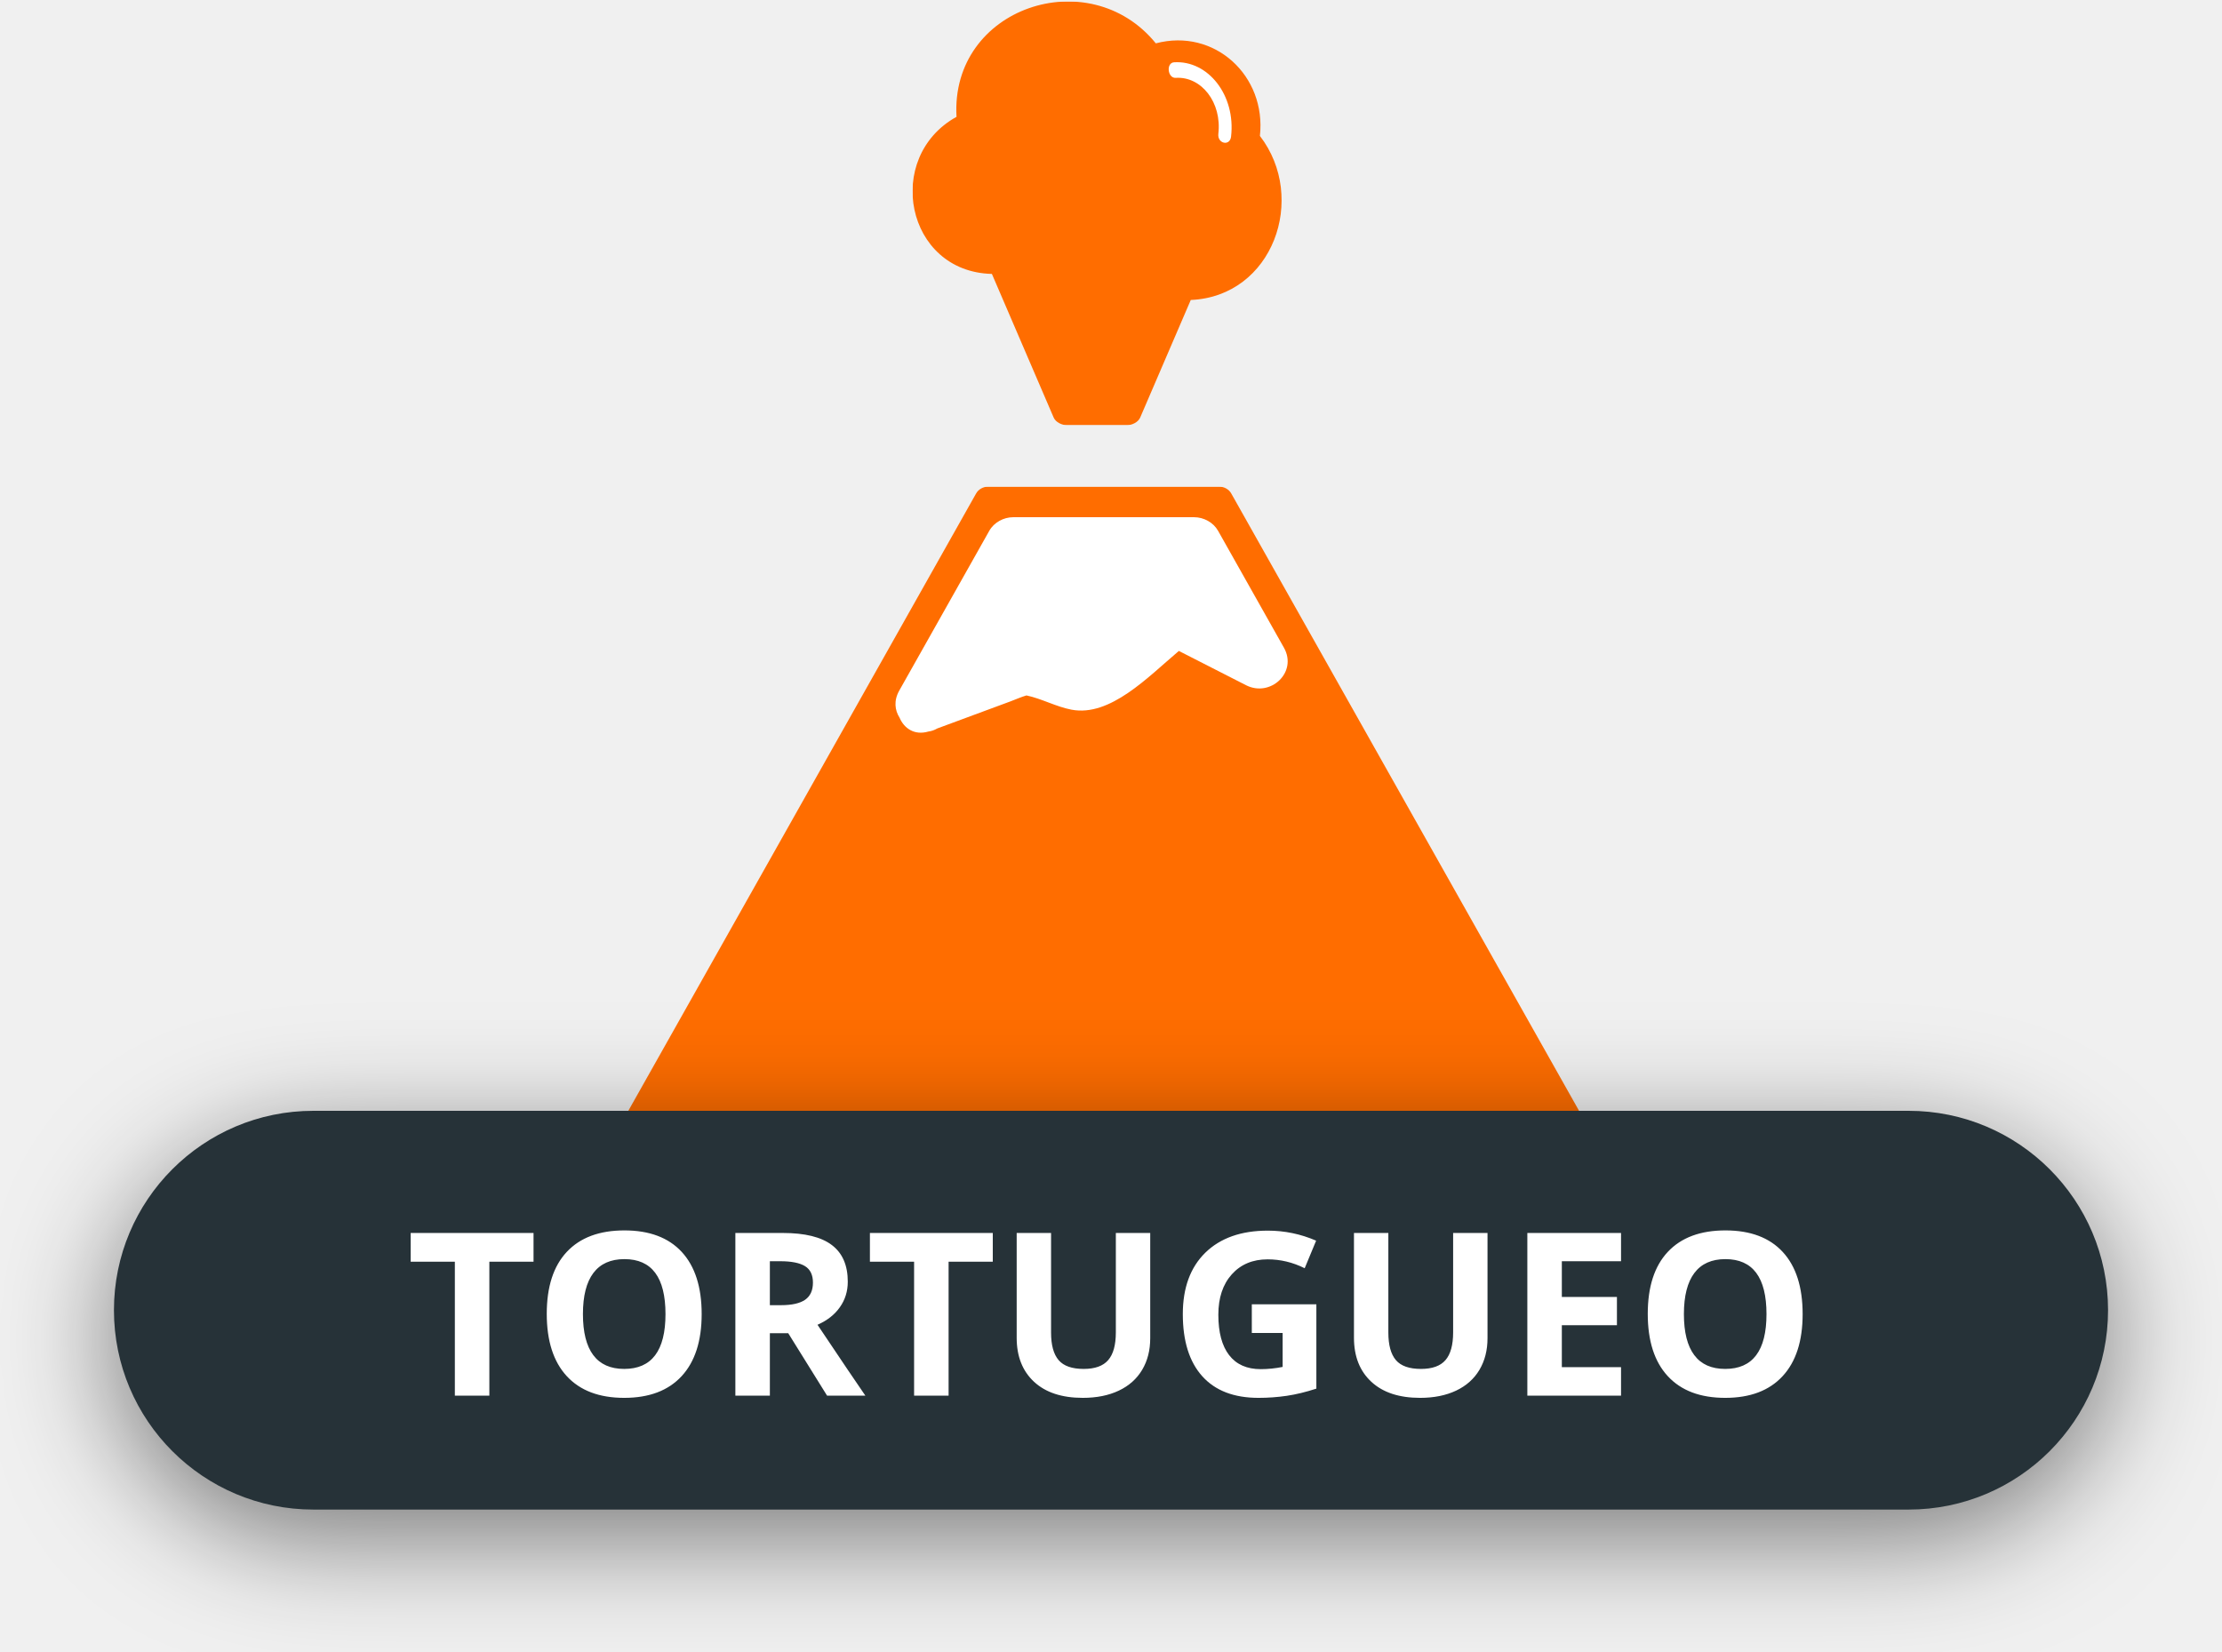
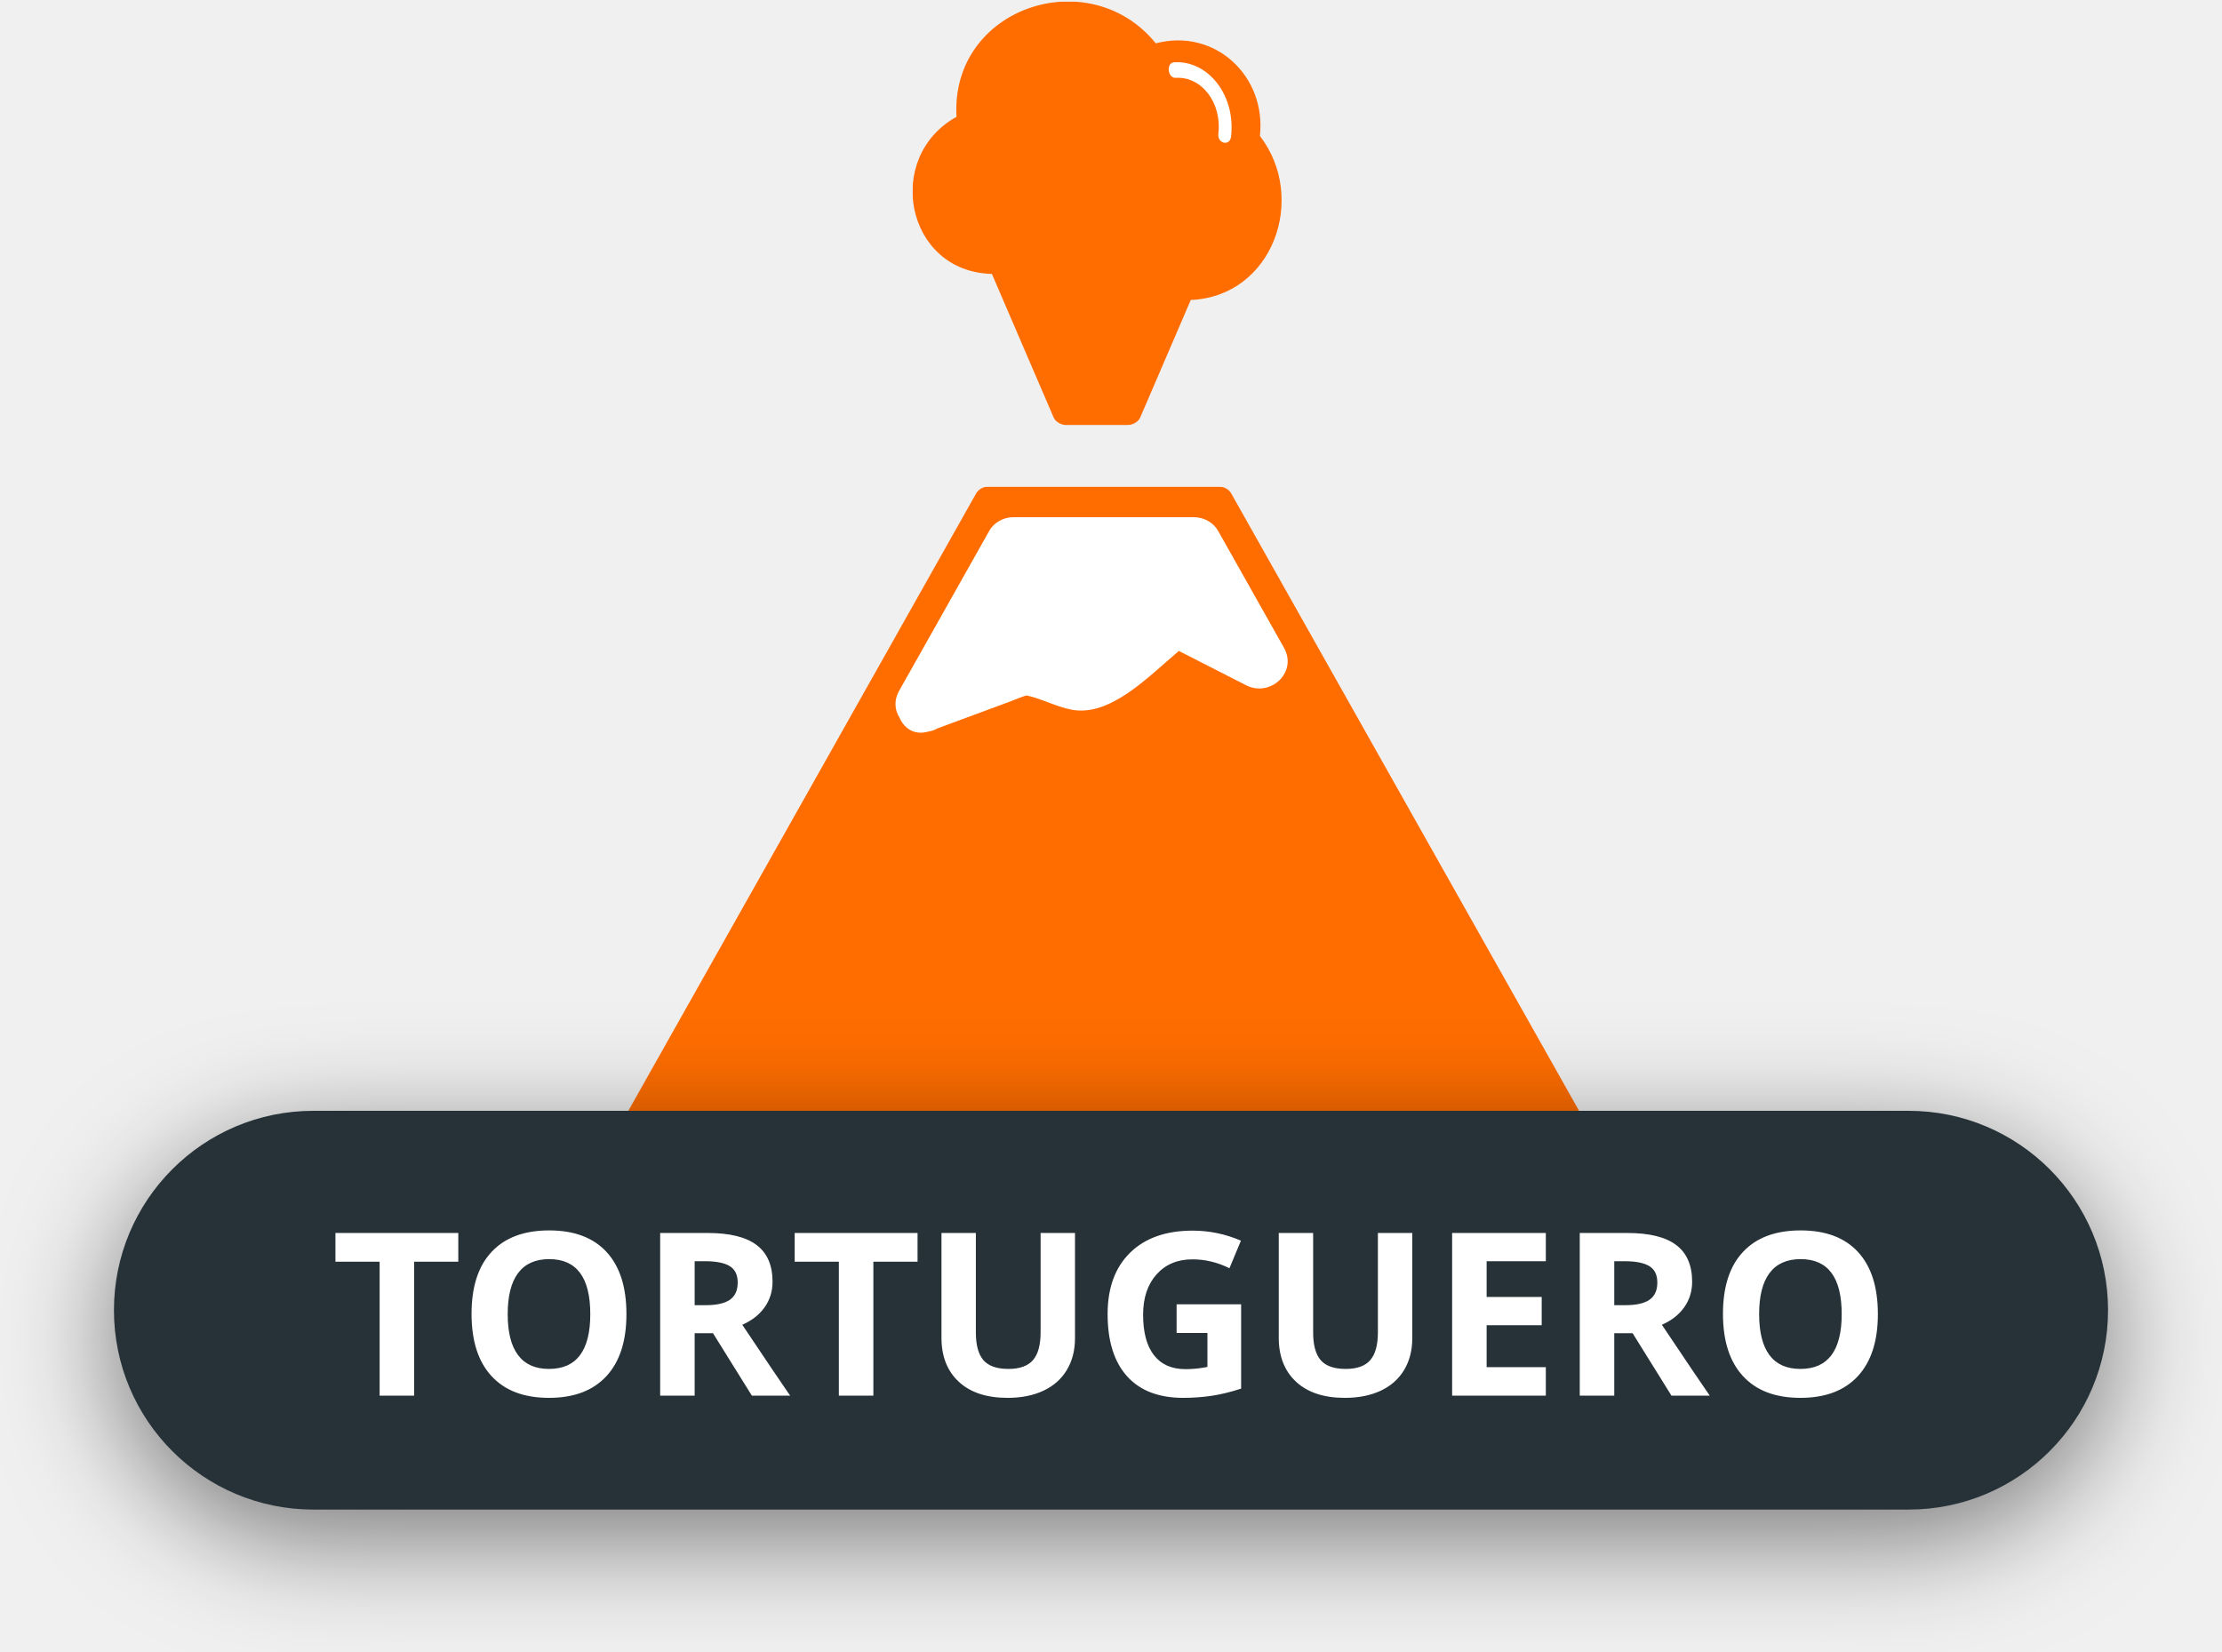
<svg xmlns="http://www.w3.org/2000/svg" xmlns:xlink="http://www.w3.org/1999/xlink" width="78px" height="58px" viewBox="0 0 78 58" version="1.1">
  <defs>
    <polygon id="path-1" points="7.62968209e-05 0.082 33.486 0.082 33.486 22.708 7.62968209e-05 22.708" />
    <polygon id="path-3" points="0.033 0.052 12.989 0.052 12.989 14.929 0.033 14.929" />
    <rect id="path-5" x="0" y="39" width="70" height="14" rx="7" />
    <filter x="-9.3%" y="-39.3%" width="118.6%" height="192.9%" filterUnits="objectBoundingBox" id="filter-6">
      <feOffset dx="0" dy="1" in="SourceAlpha" result="shadowOffsetOuter1" />
      <feGaussianBlur stdDeviation="2" in="shadowOffsetOuter1" result="shadowBlurOuter1" />
      <feColorMatrix values="0 0 0 0 0   0 0 0 0 0   0 0 0 0 0  0 0 0 0.5 0" type="matrix" in="shadowBlurOuter1" />
    </filter>
  </defs>
  <g id="Volcanes-fallas" stroke="none" stroke-width="1" fill="none" fill-rule="evenodd">
-     <g id="tortuguero" transform="translate(4, 0)">
+     <g id="2-copy" transform="translate(4, 0)">
      <g id="Page-1-Copy-2" transform="translate(18, 0)">
        <g id="Group-3" transform="translate(0, 17.00385)">
          <mask id="mask-2" fill="white">
            <use xlink:href="#path-1" />
          </mask>
          <g id="Clip-2" />
          <path d="M33.424,21.984 C30.984,17.653 28.545,13.323 26.105,8.992 C24.477,6.101 22.849,3.211 21.22,0.32 C21.137,0.173 20.969,0.082 20.8,0.082 L12.686,0.082 C12.517,0.082 12.349,0.173 12.266,0.32 C8.198,7.541 4.13,14.763 0.063,21.984 C-0.116,22.301 0.108,22.708 0.482,22.708 L33.004,22.708 C33.378,22.708 33.602,22.301 33.424,21.984" id="Fill-1" fill="#FF6D00" mask="url(#mask-2)" />
        </g>
        <path d="M23.071,22.741 C22.3,21.372 21.529,20.004 20.758,18.635 C20.592,18.341 20.255,18.159 19.918,18.159 L13.568,18.159 C13.231,18.159 12.894,18.341 12.728,18.635 C11.674,20.508 10.619,22.379 9.565,24.25 C9.369,24.599 9.411,24.935 9.577,25.196 C9.736,25.571 10.098,25.827 10.589,25.684 C10.697,25.67 10.802,25.634 10.901,25.576 C11.758,25.259 12.614,24.942 13.471,24.625 C13.656,24.556 13.843,24.471 14.033,24.416 C14.568,24.529 15.075,24.814 15.612,24.916 C16.969,25.176 18.294,23.774 19.382,22.854 C20.168,23.255 20.954,23.656 21.74,24.057 C22.595,24.493 23.558,23.606 23.071,22.741" id="Fill-4" fill="#FFFFFF" />
        <g id="Group-8" transform="translate(10, 0)">
          <mask id="mask-4" fill="white">
            <use xlink:href="#path-3" />
          </mask>
          <g id="Clip-7" />
          <path d="M12.227,4.772 C12.46,2.666 10.641,0.976 8.573,1.522 C6.235,-1.359 1.355,0.257 1.577,4.102 C-0.983,5.517 -0.214,9.544 2.819,9.617 C3.542,11.297 4.264,12.978 4.987,14.659 C5.06,14.829 5.282,14.929 5.455,14.929 L7.557,14.929 C7.73,14.929 7.952,14.829 8.025,14.659 L9.8,10.532 C12.682,10.41 13.908,6.956 12.227,4.772" id="Fill-6" fill="#FF6D00" mask="url(#mask-4)" />
        </g>
        <path d="M19.368,2.646 C20.272,2.685 20.892,3.678 20.65,4.756 C20.574,5.097 21.006,5.243 21.083,4.902 C21.403,3.472 20.561,2.147 19.368,2.097 C19.079,2.084 19.079,2.634 19.368,2.646" id="Fill-9" fill="#FFFFFF" transform="translate(20.15132, 3.596311) rotate(-6) translate(-20.15132, -3.596311) " />
      </g>
      <g id="Rectangle-2-Copy-4">
        <use fill="black" fill-opacity="1" filter="url(#filter-6)" xlink:href="#path-5" />
        <use fill="#263238" fill-rule="evenodd" xlink:href="#path-5" />
      </g>
-       <path d="M13.178,49 L11.967,49 L11.967,44.297 L10.416,44.297 L10.416,43.289 L14.729,43.289 L14.729,44.297 L13.178,44.297 L13.178,49 Z M20.631,46.137 C20.631,47.082 20.396,47.809 19.928,48.316 C19.459,48.824 18.787,49.078 17.912,49.078 C17.037,49.078 16.365,48.824 15.896,48.316 C15.428,47.809 15.193,47.079 15.193,46.129 C15.193,45.178 15.428,44.452 15.898,43.951 C16.368,43.45 17.042,43.199 17.92,43.199 C18.798,43.199 19.469,43.452 19.934,43.957 C20.398,44.462 20.631,45.189 20.631,46.137 Z M16.463,46.137 C16.463,46.775 16.584,47.255 16.826,47.578 C17.068,47.901 17.43,48.062 17.912,48.062 C18.878,48.062 19.361,47.421 19.361,46.137 C19.361,44.85 18.881,44.207 17.92,44.207 C17.438,44.207 17.075,44.369 16.83,44.693 C16.585,45.018 16.463,45.499 16.463,46.137 Z M23.025,45.824 L23.416,45.824 C23.799,45.824 24.081,45.76 24.264,45.633 C24.446,45.505 24.537,45.305 24.537,45.031 C24.537,44.76 24.444,44.568 24.258,44.453 C24.072,44.339 23.783,44.281 23.393,44.281 L23.025,44.281 L23.025,45.824 Z M23.025,46.809 L23.025,49 L21.814,49 L21.814,43.289 L23.479,43.289 C24.255,43.289 24.829,43.43 25.201,43.713 C25.574,43.995 25.76,44.424 25.76,45 C25.76,45.336 25.667,45.635 25.482,45.896 C25.298,46.158 25.036,46.363 24.697,46.512 C25.557,47.796 26.117,48.625 26.377,49 L25.033,49 L23.67,46.809 L23.025,46.809 Z M29.299,49 L28.088,49 L28.088,44.297 L26.537,44.297 L26.537,43.289 L30.85,43.289 L30.85,44.297 L29.299,44.297 L29.299,49 Z M36.377,43.289 L36.377,46.984 C36.377,47.406 36.283,47.776 36.094,48.094 C35.905,48.411 35.632,48.655 35.275,48.824 C34.919,48.993 34.497,49.078 34.01,49.078 C33.275,49.078 32.705,48.89 32.299,48.514 C31.893,48.137 31.689,47.622 31.689,46.969 L31.689,43.289 L32.896,43.289 L32.896,46.785 C32.896,47.225 32.985,47.548 33.162,47.754 C33.339,47.96 33.632,48.062 34.041,48.062 C34.437,48.062 34.724,47.959 34.902,47.752 C35.081,47.545 35.17,47.22 35.17,46.777 L35.17,43.289 L36.377,43.289 Z M39.943,45.793 L42.209,45.793 L42.209,48.754 C41.842,48.874 41.496,48.958 41.172,49.006 C40.848,49.054 40.516,49.078 40.178,49.078 C39.316,49.078 38.658,48.825 38.203,48.318 C37.749,47.812 37.521,47.085 37.521,46.137 C37.521,45.215 37.785,44.496 38.312,43.98 C38.84,43.465 39.571,43.207 40.506,43.207 C41.092,43.207 41.657,43.324 42.201,43.559 L41.799,44.527 C41.382,44.319 40.949,44.215 40.498,44.215 C39.975,44.215 39.555,44.391 39.24,44.742 C38.925,45.094 38.768,45.566 38.768,46.16 C38.768,46.78 38.895,47.253 39.148,47.58 C39.402,47.907 39.771,48.07 40.256,48.07 C40.508,48.07 40.765,48.044 41.025,47.992 L41.025,46.801 L39.943,46.801 L39.943,45.793 Z M48.217,43.289 L48.217,46.984 C48.217,47.406 48.122,47.776 47.934,48.094 C47.745,48.411 47.472,48.655 47.115,48.824 C46.758,48.993 46.337,49.078 45.85,49.078 C45.115,49.078 44.545,48.89 44.139,48.514 C43.732,48.137 43.529,47.622 43.529,46.969 L43.529,43.289 L44.736,43.289 L44.736,46.785 C44.736,47.225 44.825,47.548 45.002,47.754 C45.179,47.96 45.472,48.062 45.881,48.062 C46.277,48.062 46.564,47.959 46.742,47.752 C46.921,47.545 47.01,47.22 47.01,46.777 L47.01,43.289 L48.217,43.289 Z M52.904,49 L49.615,49 L49.615,43.289 L52.904,43.289 L52.904,44.281 L50.826,44.281 L50.826,45.535 L52.76,45.535 L52.76,46.527 L50.826,46.527 L50.826,48 L52.904,48 L52.904,49 Z M59.279,46.137 C59.279,47.082 59.045,47.809 58.576,48.316 C58.107,48.824 57.436,49.078 56.561,49.078 C55.686,49.078 55.014,48.824 54.545,48.316 C54.076,47.809 53.842,47.079 53.842,46.129 C53.842,45.178 54.077,44.452 54.547,43.951 C55.017,43.45 55.691,43.199 56.568,43.199 C57.446,43.199 58.117,43.452 58.582,43.957 C59.047,44.462 59.279,45.189 59.279,46.137 Z M55.111,46.137 C55.111,46.775 55.232,47.255 55.475,47.578 C55.717,47.901 56.079,48.062 56.561,48.062 C57.527,48.062 58.01,47.421 58.01,46.137 C58.01,44.85 57.529,44.207 56.568,44.207 C56.087,44.207 55.723,44.369 55.479,44.693 C55.234,45.018 55.111,45.499 55.111,46.137 Z" id="tortugueo" fill="#FFFFFF" />
+       <path d="M10.537,49 L9.326,49 L9.326,44.297 L7.775,44.297 L7.775,43.289 L12.088,43.289 L12.088,44.297 L10.537,44.297 L10.537,49 Z M17.99,46.137 C17.99,47.082 17.756,47.809 17.287,48.316 C16.818,48.824 16.146,49.078 15.271,49.078 C14.396,49.078 13.725,48.824 13.256,48.316 C12.787,47.809 12.553,47.079 12.553,46.129 C12.553,45.178 12.788,44.452 13.258,43.951 C13.728,43.45 14.402,43.199 15.279,43.199 C16.157,43.199 16.828,43.452 17.293,43.957 C17.758,44.462 17.99,45.189 17.99,46.137 Z M13.822,46.137 C13.822,46.775 13.943,47.255 14.186,47.578 C14.428,47.901 14.79,48.062 15.271,48.062 C16.238,48.062 16.721,47.421 16.721,46.137 C16.721,44.85 16.24,44.207 15.279,44.207 C14.798,44.207 14.434,44.369 14.189,44.693 C13.945,45.018 13.822,45.499 13.822,46.137 Z M20.385,45.824 L20.775,45.824 C21.158,45.824 21.441,45.76 21.623,45.633 C21.805,45.505 21.896,45.305 21.896,45.031 C21.896,44.76 21.803,44.568 21.617,44.453 C21.431,44.339 21.143,44.281 20.752,44.281 L20.385,44.281 L20.385,45.824 Z M20.385,46.809 L20.385,49 L19.174,49 L19.174,43.289 L20.838,43.289 C21.614,43.289 22.188,43.43 22.561,43.713 C22.933,43.995 23.119,44.424 23.119,45 C23.119,45.336 23.027,45.635 22.842,45.896 C22.657,46.158 22.395,46.363 22.057,46.512 C22.916,47.796 23.476,48.625 23.736,49 L22.393,49 L21.029,46.809 L20.385,46.809 Z M26.658,49 L25.447,49 L25.447,44.297 L23.896,44.297 L23.896,43.289 L28.209,43.289 L28.209,44.297 L26.658,44.297 L26.658,49 Z M33.736,43.289 L33.736,46.984 C33.736,47.406 33.642,47.776 33.453,48.094 C33.264,48.411 32.992,48.655 32.635,48.824 C32.278,48.993 31.856,49.078 31.369,49.078 C30.635,49.078 30.064,48.89 29.658,48.514 C29.252,48.137 29.049,47.622 29.049,46.969 L29.049,43.289 L30.256,43.289 L30.256,46.785 C30.256,47.225 30.344,47.548 30.521,47.754 C30.699,47.96 30.992,48.062 31.4,48.062 C31.796,48.062 32.083,47.959 32.262,47.752 C32.44,47.545 32.529,47.22 32.529,46.777 L32.529,43.289 L33.736,43.289 Z M37.303,45.793 L39.568,45.793 L39.568,48.754 C39.201,48.874 38.855,48.958 38.531,49.006 C38.207,49.054 37.876,49.078 37.537,49.078 C36.675,49.078 36.017,48.825 35.562,48.318 C35.108,47.812 34.881,47.085 34.881,46.137 C34.881,45.215 35.145,44.496 35.672,43.98 C36.199,43.465 36.93,43.207 37.865,43.207 C38.451,43.207 39.016,43.324 39.561,43.559 L39.158,44.527 C38.742,44.319 38.308,44.215 37.857,44.215 C37.334,44.215 36.915,44.391 36.6,44.742 C36.285,45.094 36.127,45.566 36.127,46.16 C36.127,46.78 36.254,47.253 36.508,47.58 C36.762,47.907 37.131,48.07 37.615,48.07 C37.868,48.07 38.124,48.044 38.385,47.992 L38.385,46.801 L37.303,46.801 L37.303,45.793 Z M45.576,43.289 L45.576,46.984 C45.576,47.406 45.482,47.776 45.293,48.094 C45.104,48.411 44.831,48.655 44.475,48.824 C44.118,48.993 43.696,49.078 43.209,49.078 C42.475,49.078 41.904,48.89 41.498,48.514 C41.092,48.137 40.889,47.622 40.889,46.969 L40.889,43.289 L42.096,43.289 L42.096,46.785 C42.096,47.225 42.184,47.548 42.361,47.754 C42.538,47.96 42.831,48.062 43.24,48.062 C43.636,48.062 43.923,47.959 44.102,47.752 C44.28,47.545 44.369,47.22 44.369,46.777 L44.369,43.289 L45.576,43.289 Z M50.264,49 L46.975,49 L46.975,43.289 L50.264,43.289 L50.264,44.281 L48.186,44.281 L48.186,45.535 L50.119,45.535 L50.119,46.527 L48.186,46.527 L48.186,48 L50.264,48 L50.264,49 Z M52.666,45.824 L53.057,45.824 C53.439,45.824 53.722,45.76 53.904,45.633 C54.087,45.505 54.178,45.305 54.178,45.031 C54.178,44.76 54.085,44.568 53.898,44.453 C53.712,44.339 53.424,44.281 53.033,44.281 L52.666,44.281 L52.666,45.824 Z M52.666,46.809 L52.666,49 L51.455,49 L51.455,43.289 L53.119,43.289 C53.895,43.289 54.469,43.43 54.842,43.713 C55.214,43.995 55.4,44.424 55.4,45 C55.4,45.336 55.308,45.635 55.123,45.896 C54.938,46.158 54.676,46.363 54.338,46.512 C55.197,47.796 55.757,48.625 56.018,49 L54.674,49 L53.311,46.809 L52.666,46.809 Z M61.92,46.137 C61.92,47.082 61.686,47.809 61.217,48.316 C60.748,48.824 60.076,49.078 59.201,49.078 C58.326,49.078 57.654,48.824 57.186,48.316 C56.717,47.809 56.482,47.079 56.482,46.129 C56.482,45.178 56.717,44.452 57.188,43.951 C57.658,43.45 58.331,43.199 59.209,43.199 C60.087,43.199 60.758,43.452 61.223,43.957 C61.688,44.462 61.92,45.189 61.92,46.137 Z M57.752,46.137 C57.752,46.775 57.873,47.255 58.115,47.578 C58.357,47.901 58.719,48.062 59.201,48.062 C60.167,48.062 60.65,47.421 60.65,46.137 C60.65,44.85 60.17,44.207 59.209,44.207 C58.727,44.207 58.364,44.369 58.119,44.693 C57.874,45.018 57.752,45.499 57.752,46.137 Z" id="tortuguero" fill="#FFFFFF" />
    </g>
  </g>
</svg>
